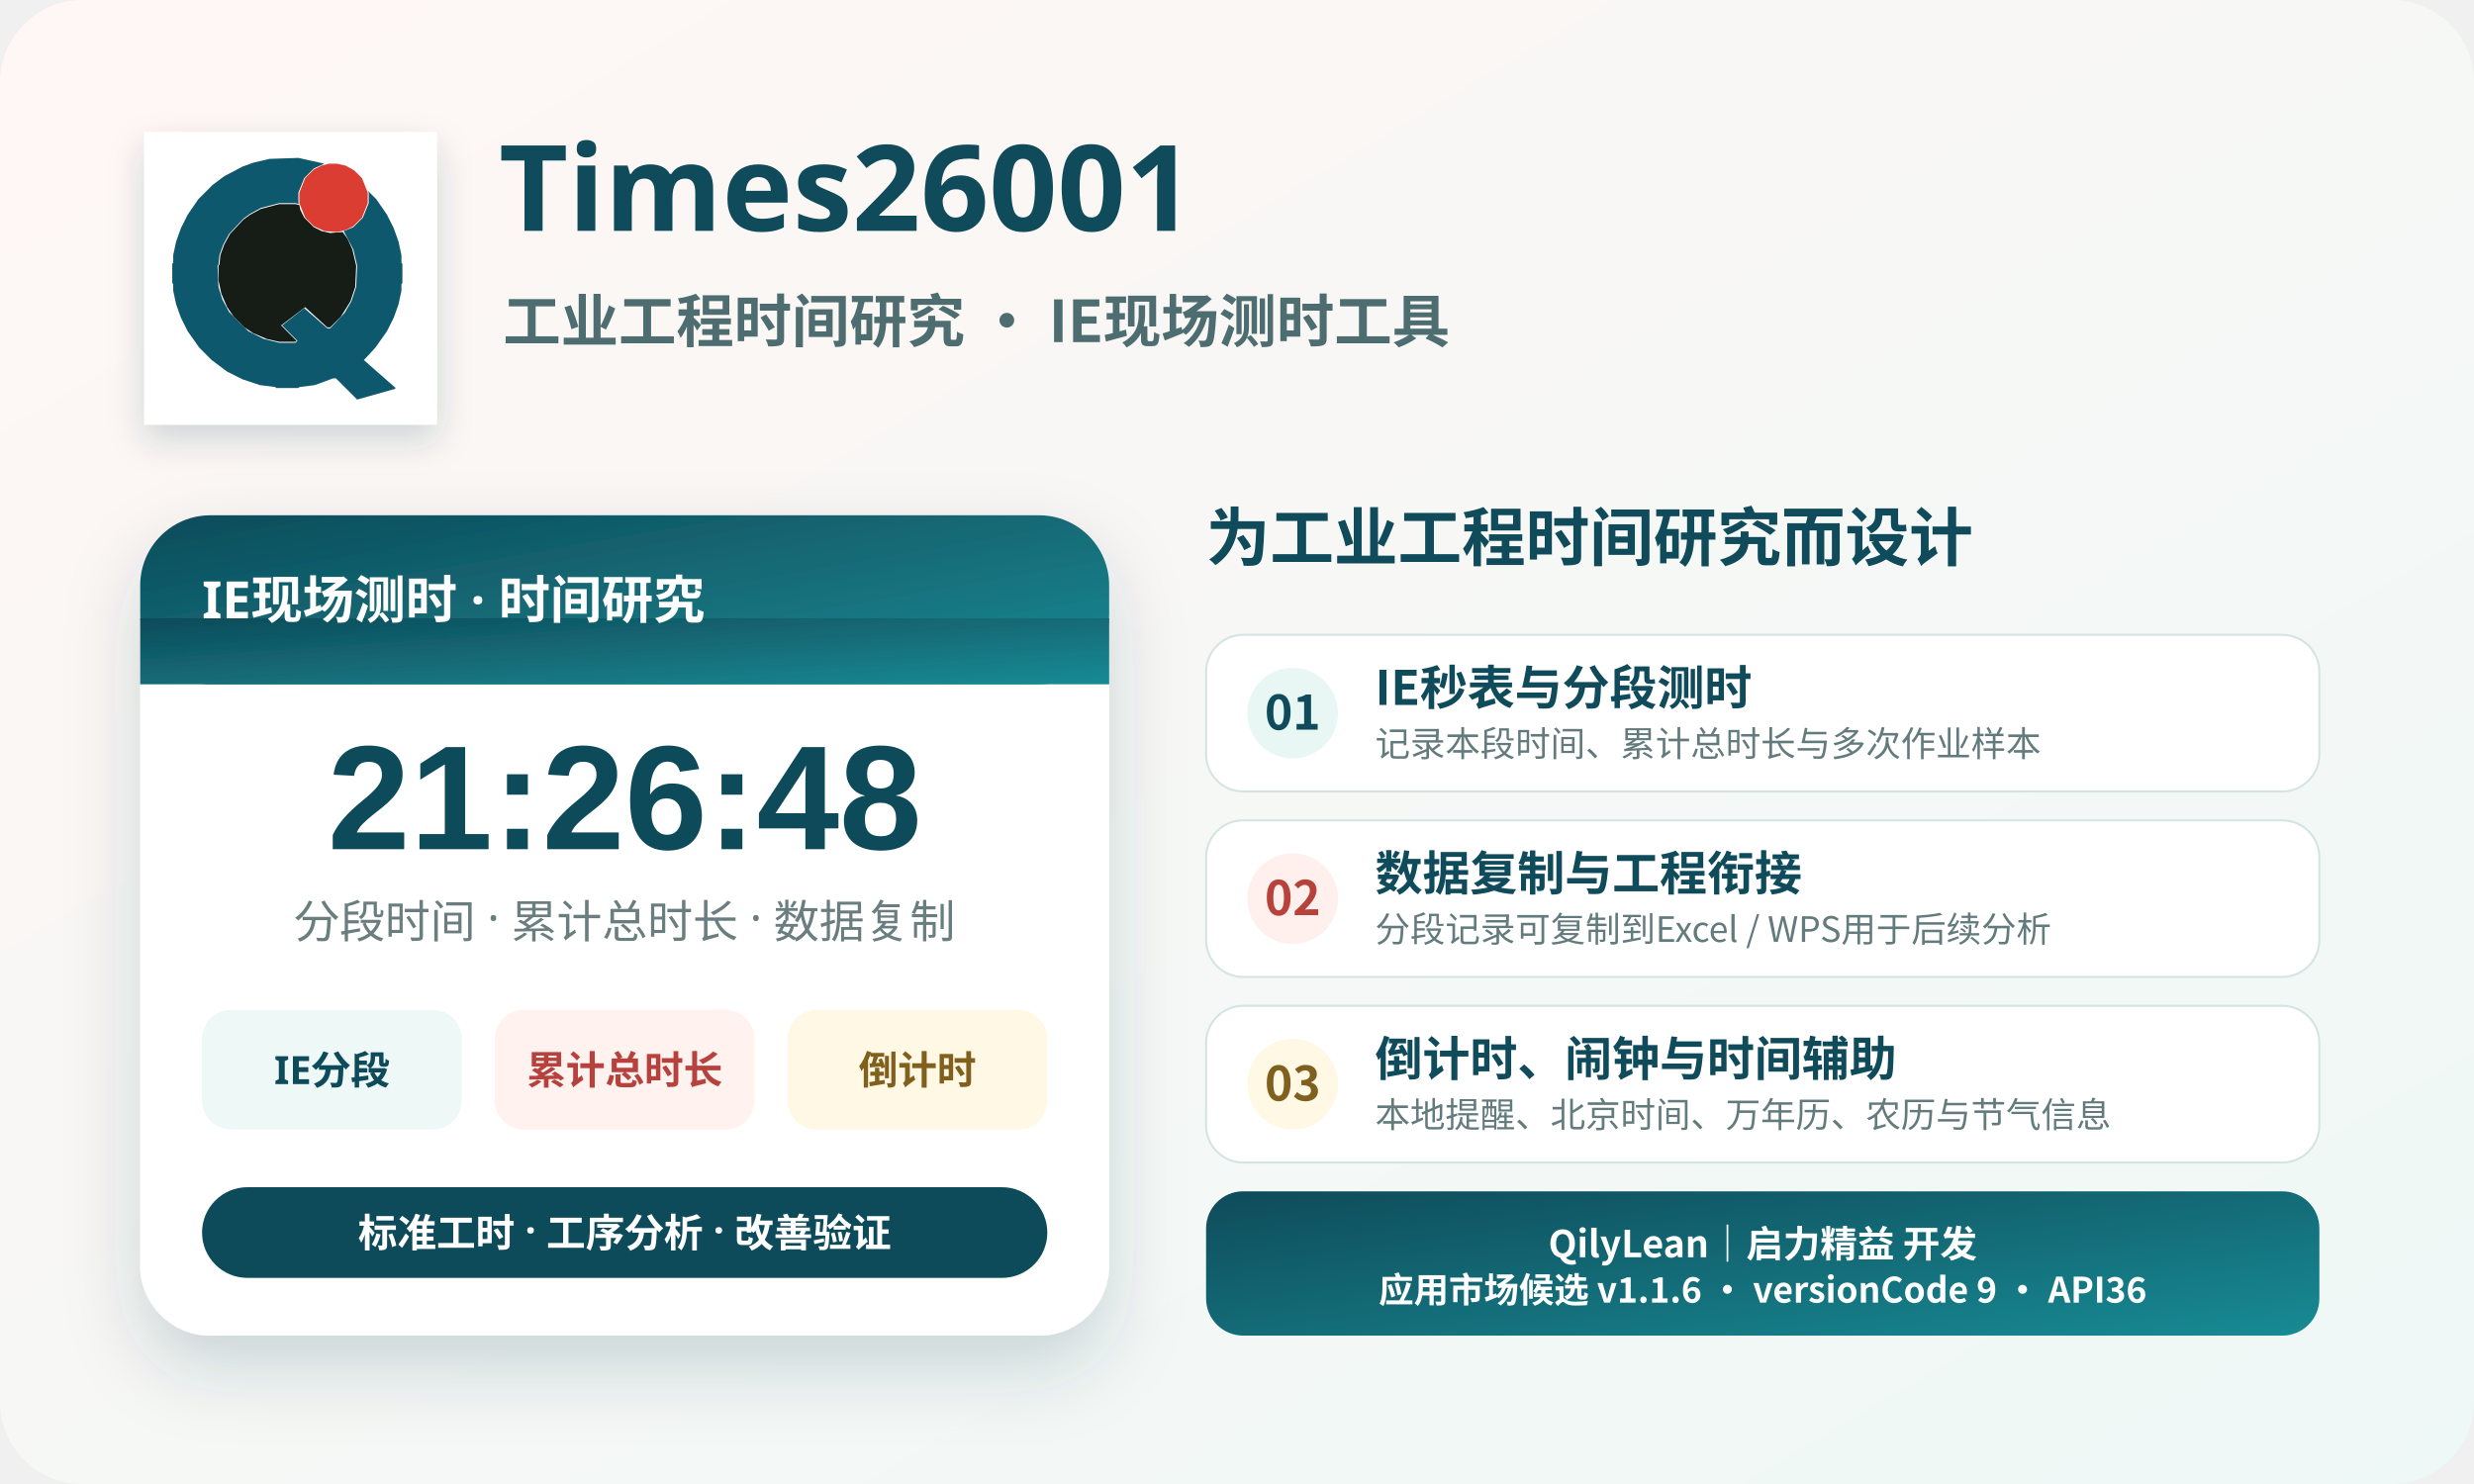
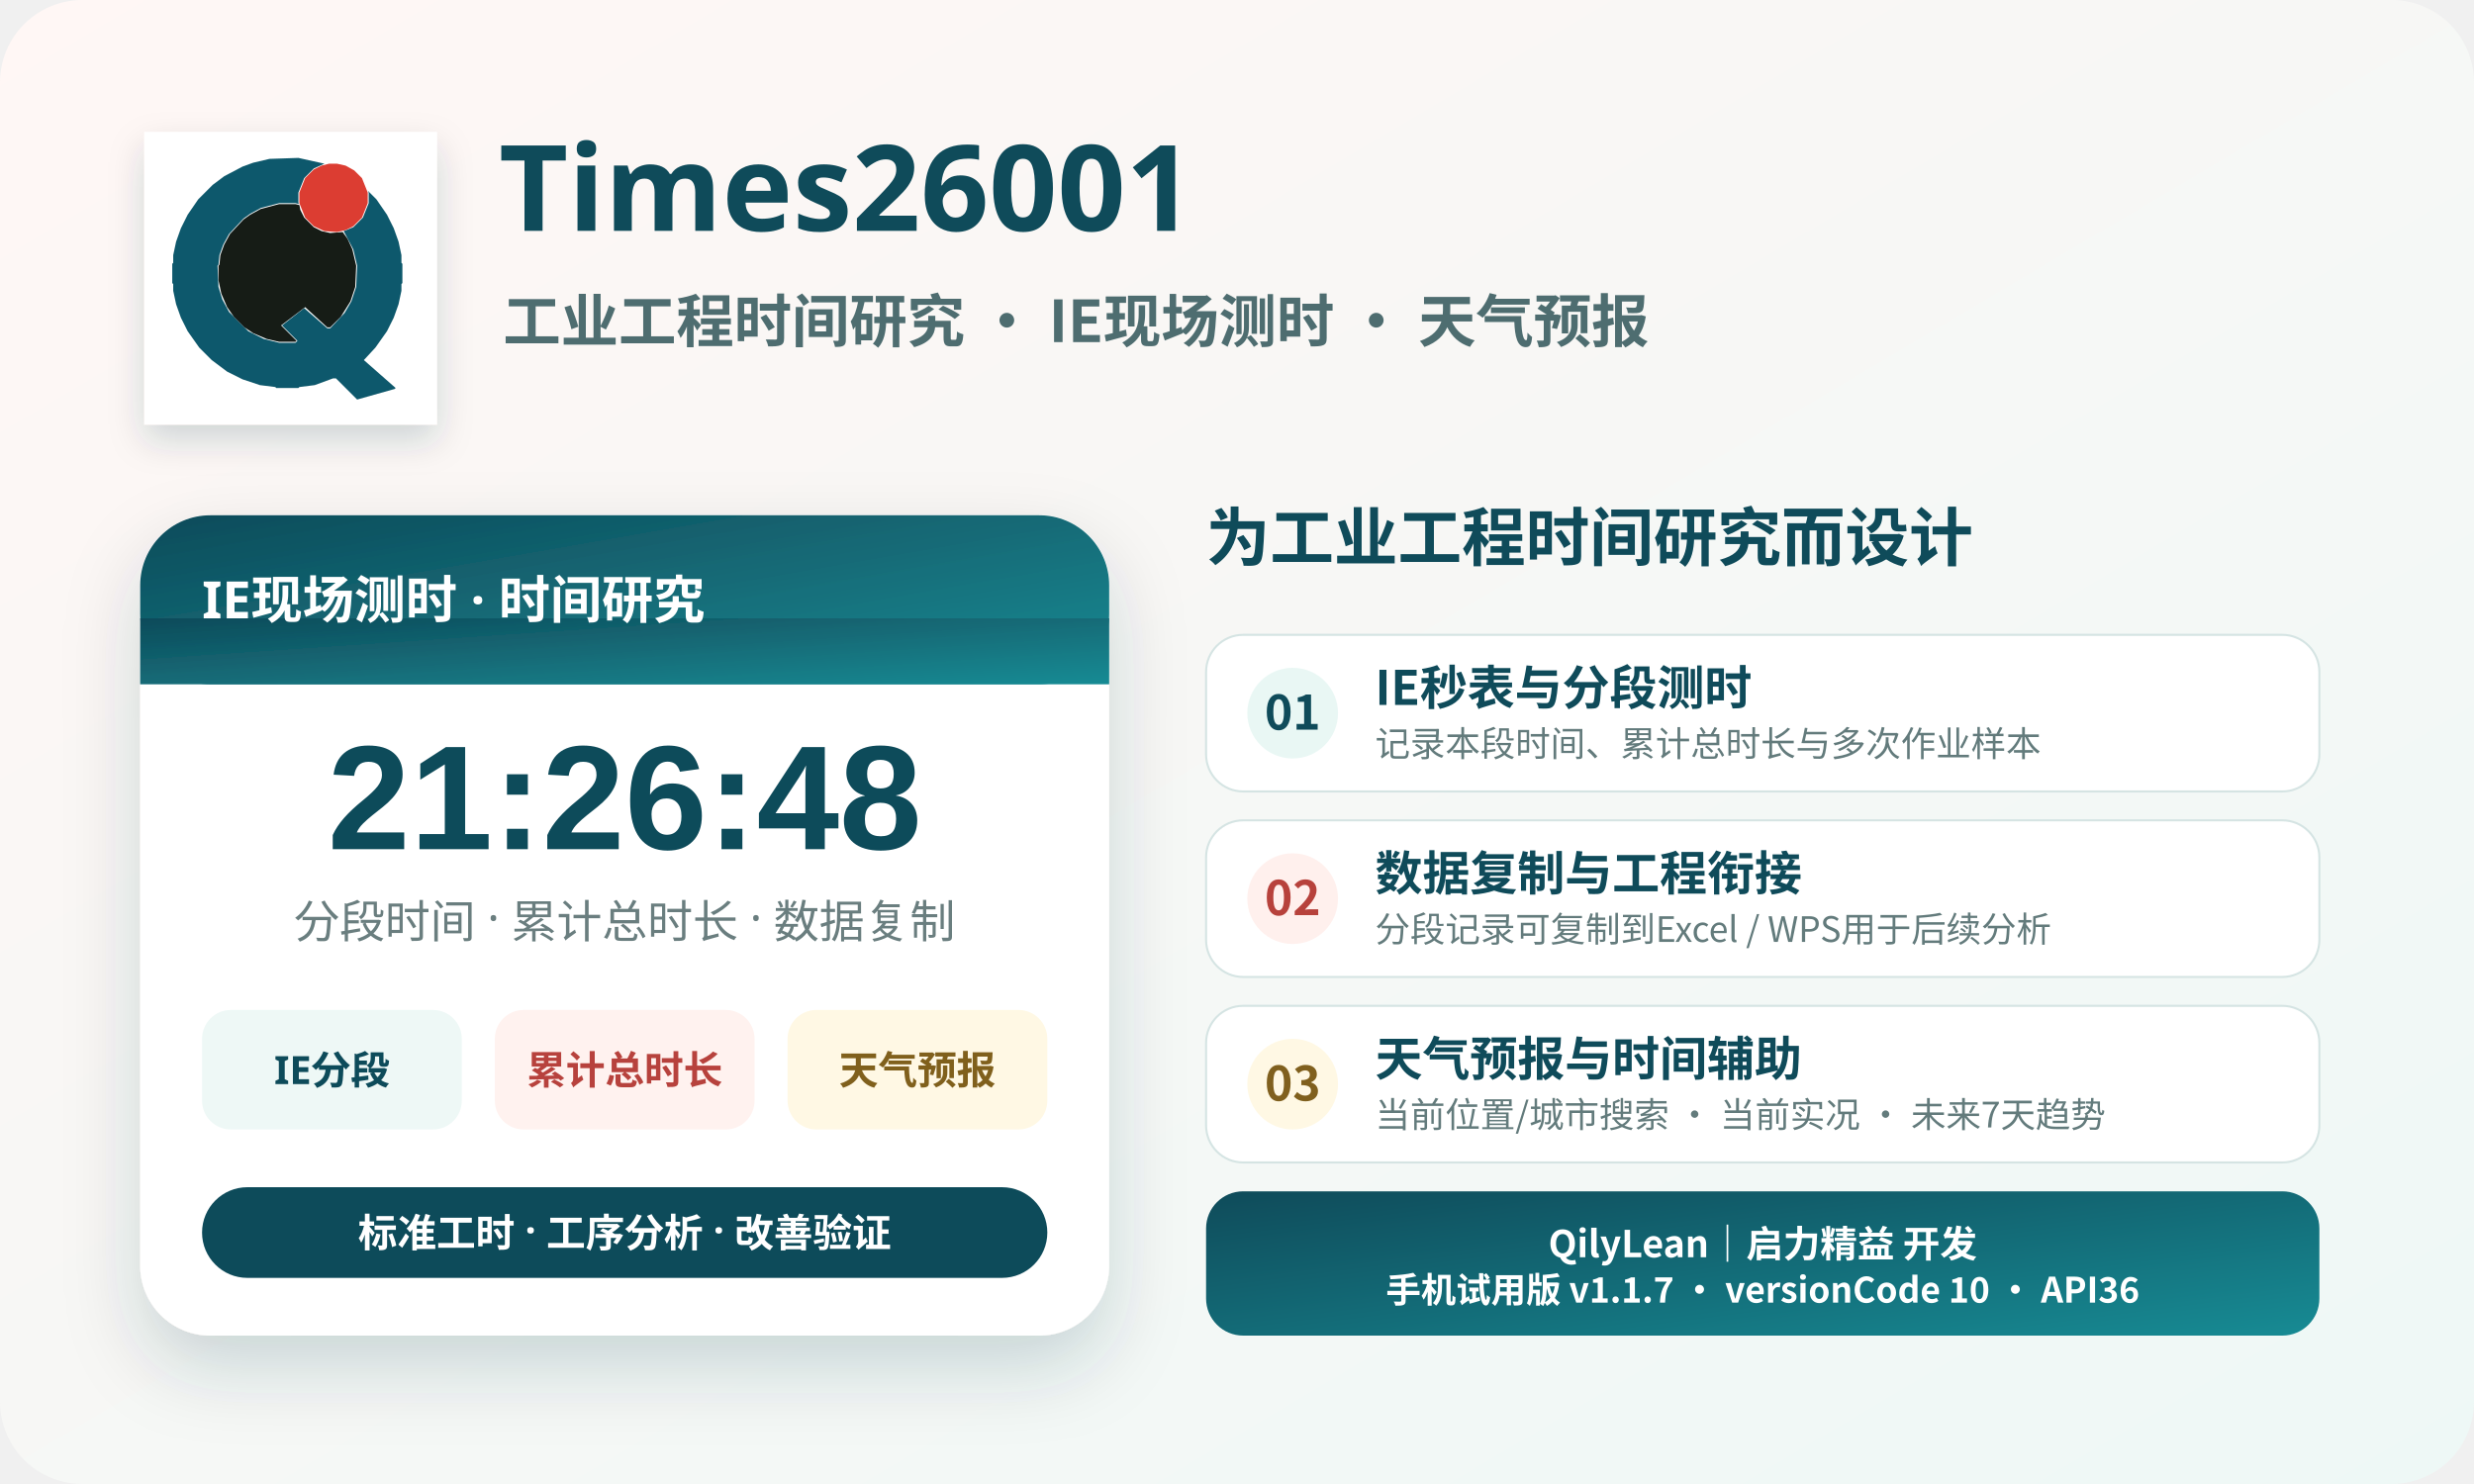
<svg xmlns="http://www.w3.org/2000/svg" viewBox="0 0 1200 720" role="img" aria-labelledby="title desc">
  <defs>
    <linearGradient id="bg" x1="0" y1="0" x2="1" y2="1">
      <stop stop-color="#fff7f5" />
      <stop offset="1" stop-color="#eef8f6" />
    </linearGradient>
    <linearGradient id="teal" x1="0" y1="0" x2="1" y2="1">
      <stop stop-color="#0f4b5a" />
      <stop offset="1" stop-color="#178b94" />
    </linearGradient>
    <filter id="shadow" x="-20%" y="-20%" width="140%" height="150%">
      <feDropShadow dx="0" dy="16" stdDeviation="18" flood-color="#123d46" flood-opacity=".18" />
    </filter>
  </defs>
  <rect width="1200" height="720" rx="40" fill="url(#bg)" />
  <g transform="translate(70 64) scale(.4671053)" filter="url(#shadow)">
    <rect width="304" height="304" fill="#fff" />
    <path fill="#10596c" d="M71 55 56 70 45 86 38 100 33 114 30 128v8l-1 1v20l1 1v7l3 14 5 14 7 14 12 17 13 13 16 12 16 8 18 6 16 2 1 1h23l1-1 16-2 19-7h3l22 22 39-11 1-1-33-29 12-13 12-17 7-14 5-14 3-14v-7l1-1v-20l-1-1v-8l-3-14-5-14-7-14-11-16-9-9 1 2v11l-6 15-10 10-10 4 10 19 4 17-1 22-5 15-7 12-15 16h-3l-24-21-23 18 16 16-2 2h-17l-16-4-16-8-20-20-7-13-4-13-1-22 1-1 1-10 4-11 6-11 15-16 7-5 11-6 19-5h17l4 1-1-1V63l6-15 10-10 11-5-27-6-30 1-17 4-11 4-19 10Z" />
    <path fill="#121a16" d="m140 75-19 5-11 6-7 5-14 15-6 11-4 11-1 10-1 1v15l3 14 6 14 7 10 11 11 9 6 14 6 13 3h17l1-1-16-16 25-19 23 21h3l11-11 10-16 5-15 1-22-4-17-5-11-5-7-13 1-9-2-8-4-10-10-4-8-1-5-4-1Z" />
    <path fill="#dc3c31" d="m192 33-8 2-8 4-9 9-6 15v11l6 15 9 9 11 5 13 1 9-2 8-4 9-9 6-15V63l-6-15-8-8-9-5-9-2Z" />
  </g>
  <text x="242" y="112" fill="#0f4b5a" font-family="Arial Rounded MT Bold,Avenir Next,Segoe UI,sans-serif" font-size="58" font-weight="900">Times26001</text>
-   <text x="244" y="166" fill="#4e6d70" font-family="PingFang SC,Microsoft YaHei,Noto Sans CJK SC,sans-serif" font-size="28" font-weight="800">工业工程时间研究 · IE现场测时工具</text>
+   <text x="244" y="166" fill="#4e6d70" font-family="PingFang SC,Microsoft YaHei,Noto Sans CJK SC,sans-serif" font-size="28" font-weight="800">工业工程时间研究 · IE现场测时 · 天气预报</text>
  <g transform="translate(68 250)" filter="url(#shadow)">
    <rect width="470" height="398" rx="34" fill="#fff" />
    <rect width="470" height="82" rx="34" fill="url(#teal)" />
    <rect y="50" width="470" height="32" fill="url(#teal)" />
    <text x="30" y="50" fill="#fff" font-family="PingFang SC,Microsoft YaHei,sans-serif" font-size="25" font-weight="900">IE现场测时 · 时间研究</text>
    <text x="235" y="162" text-anchor="middle" fill="#0f4b5a" font-family="Arial,Segoe UI,sans-serif" font-size="72" font-weight="900">21:26:48</text>
    <text x="235" y="205" text-anchor="middle" fill="#6a7e7f" font-family="PingFang SC,Microsoft YaHei,sans-serif" font-size="22">分段时间 · 累计总时长 · 数据复制</text>
    <g font-family="PingFang SC,Microsoft YaHei,sans-serif" font-size="19" font-weight="800">
      <rect x="30" y="240" width="126" height="58" rx="14" fill="#eef8f6" />
      <text x="93" y="276" text-anchor="middle" fill="#0f4b5a">IE分段</text>
      <rect x="172" y="240" width="126" height="58" rx="14" fill="#fff2ef" />
      <text x="235" y="276" text-anchor="middle" fill="#b7423c">累计总时长</text>
      <rect x="314" y="240" width="126" height="58" rx="14" fill="#fff8e4" />
-       <text x="377" y="276" text-anchor="middle" fill="#80601e">倒计时</text>
+       <text x="377" y="276" text-anchor="middle" fill="#80601e">天气预报</text>
    </g>
    <rect x="30" y="326" width="410" height="44" rx="22" fill="#0f4b5a" />
    <text x="235" y="355" text-anchor="middle" fill="#fff" font-family="PingFang SC,Microsoft YaHei,sans-serif" font-size="19" font-weight="900">标准工时 · 工序分析 · 改善验证</text>
  </g>
  <g transform="translate(585 250)" font-family="PingFang SC,Microsoft YaHei,Noto Sans CJK SC,sans-serif">
    <text x="0" y="22" fill="#0f4b5a" font-size="31" font-weight="900">为工业工程时间研究而设计</text>
    <g transform="translate(0 58)">
      <rect width="540" height="76" rx="18" fill="#fff" stroke="#d5e4e3" />
      <circle cx="42" cy="38" r="22" fill="#e9f7f4" />
      <text x="42" y="46" text-anchor="middle" fill="#0f4b5a" font-size="23" font-weight="900">01</text>
      <text x="82" y="34" fill="#0f4b5a" font-size="23" font-weight="900">IE秒表与分段测时</text>
      <text x="82" y="59" fill="#637b7c" font-size="17">记录本段时间、累计总时长与多次作业样本</text>
    </g>
    <g transform="translate(0 148)">
      <rect width="540" height="76" rx="18" fill="#fff" stroke="#d5e4e3" />
      <circle cx="42" cy="38" r="22" fill="#fff0ed" />
      <text x="42" y="46" text-anchor="middle" fill="#b7423c" font-size="23" font-weight="900">02</text>
      <text x="82" y="34" fill="#0f4b5a" font-size="23" font-weight="900">数据复制与工程衔接</text>
      <text x="82" y="59" fill="#637b7c" font-size="17">分段记录可复制到Excel / WPS用于后续分析</text>
    </g>
    <g transform="translate(0 238)">
      <rect width="540" height="76" rx="18" fill="#fff" stroke="#d5e4e3" />
      <circle cx="42" cy="38" r="22" fill="#fff8e4" />
      <text x="42" y="46" text-anchor="middle" fill="#80601e" font-size="23" font-weight="900">03</text>
-       <text x="82" y="34" fill="#0f4b5a" font-size="23" font-weight="900">倒计时、闹钟与时间辅助</text>
-       <text x="82" y="59" fill="#637b7c" font-size="17">本地提醒、北京时间、万年历、农历与节气信息</text>
+       <text x="82" y="34" fill="#0f4b5a" font-size="23" font-weight="900">天气预报与时间辅助</text>
+       <text x="82" y="59" fill="#637b7c" font-size="17">当前位置/城市搜索 · 当前实况 · 未来7天趋势</text>
    </g>
    <g transform="translate(0 328)">
      <rect width="540" height="70" rx="18" fill="url(#teal)" />
      <text x="270" y="32" text-anchor="middle" fill="#fff" font-size="18" font-weight="900">QilyLean｜启力精益 开发</text>
-       <text x="270" y="54" text-anchor="middle" fill="#fff" font-size="17" font-weight="800">应用市场候选 v1.1.6 · versionCode 9 · API36</text>
+       <text x="270" y="54" text-anchor="middle" fill="#fff" font-size="17" font-weight="800">手机试用版 v1.1.7 · versionCode 10 · API36</text>
    </g>
  </g>
</svg>
